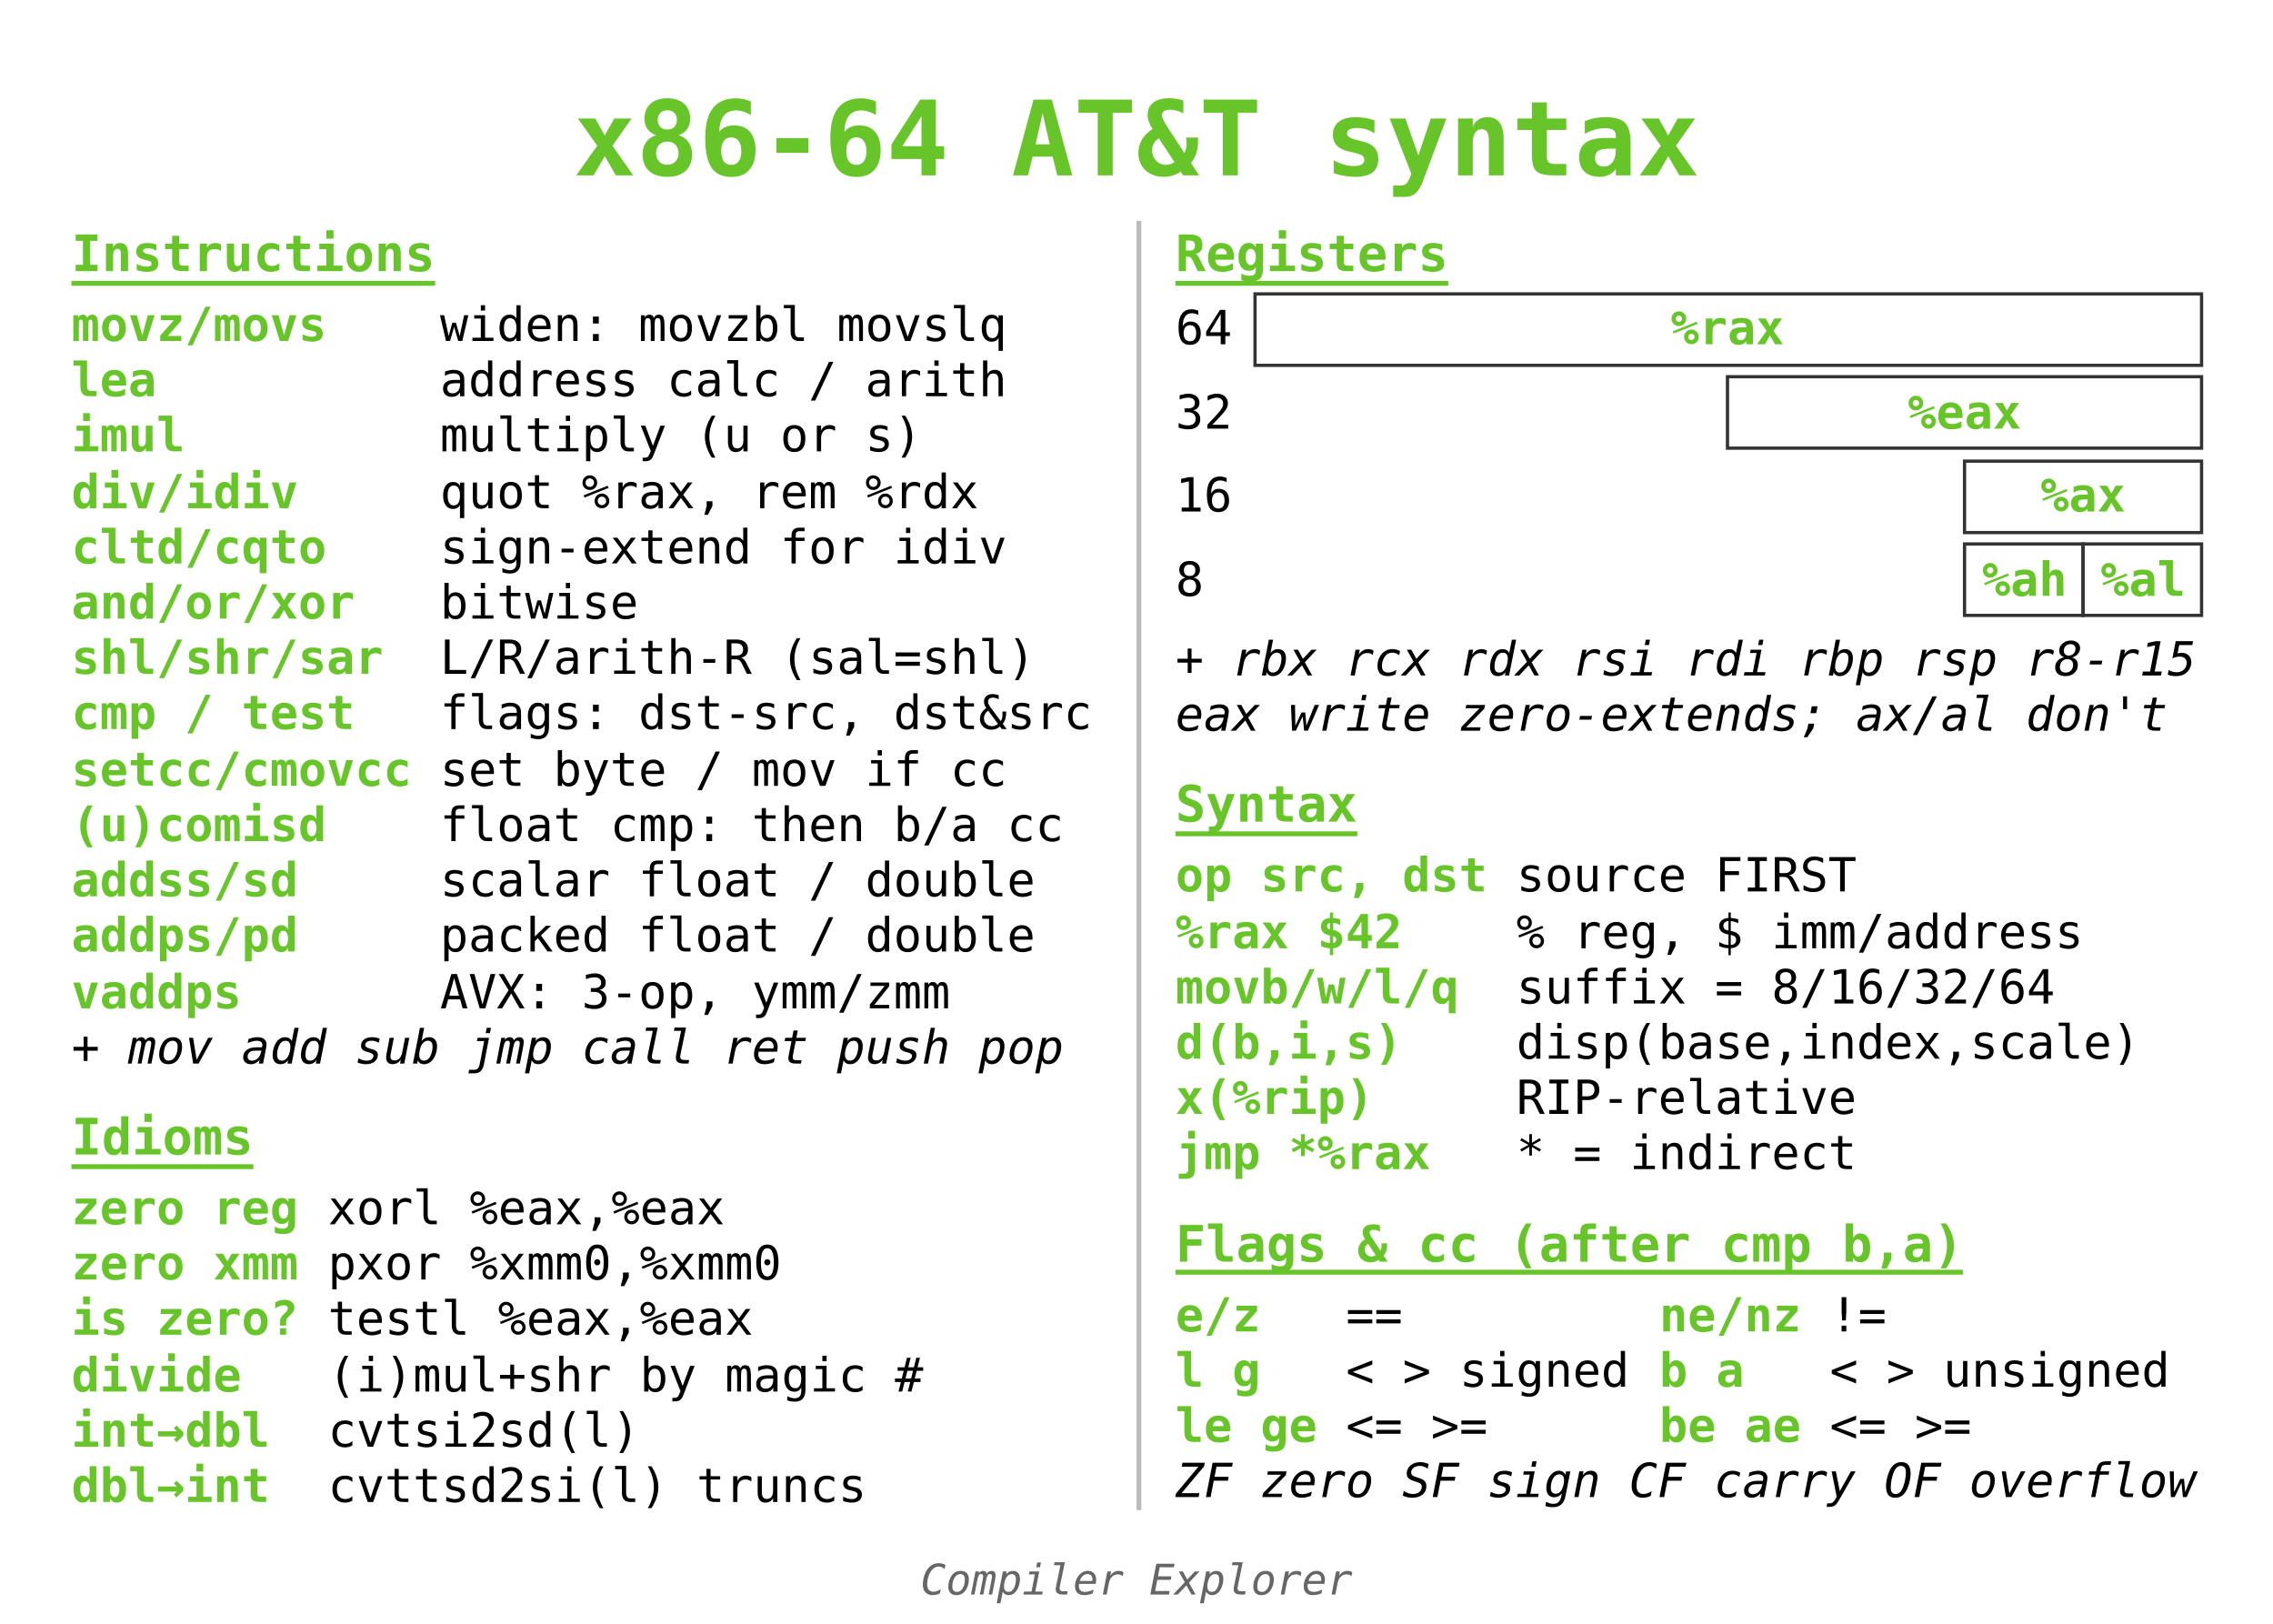
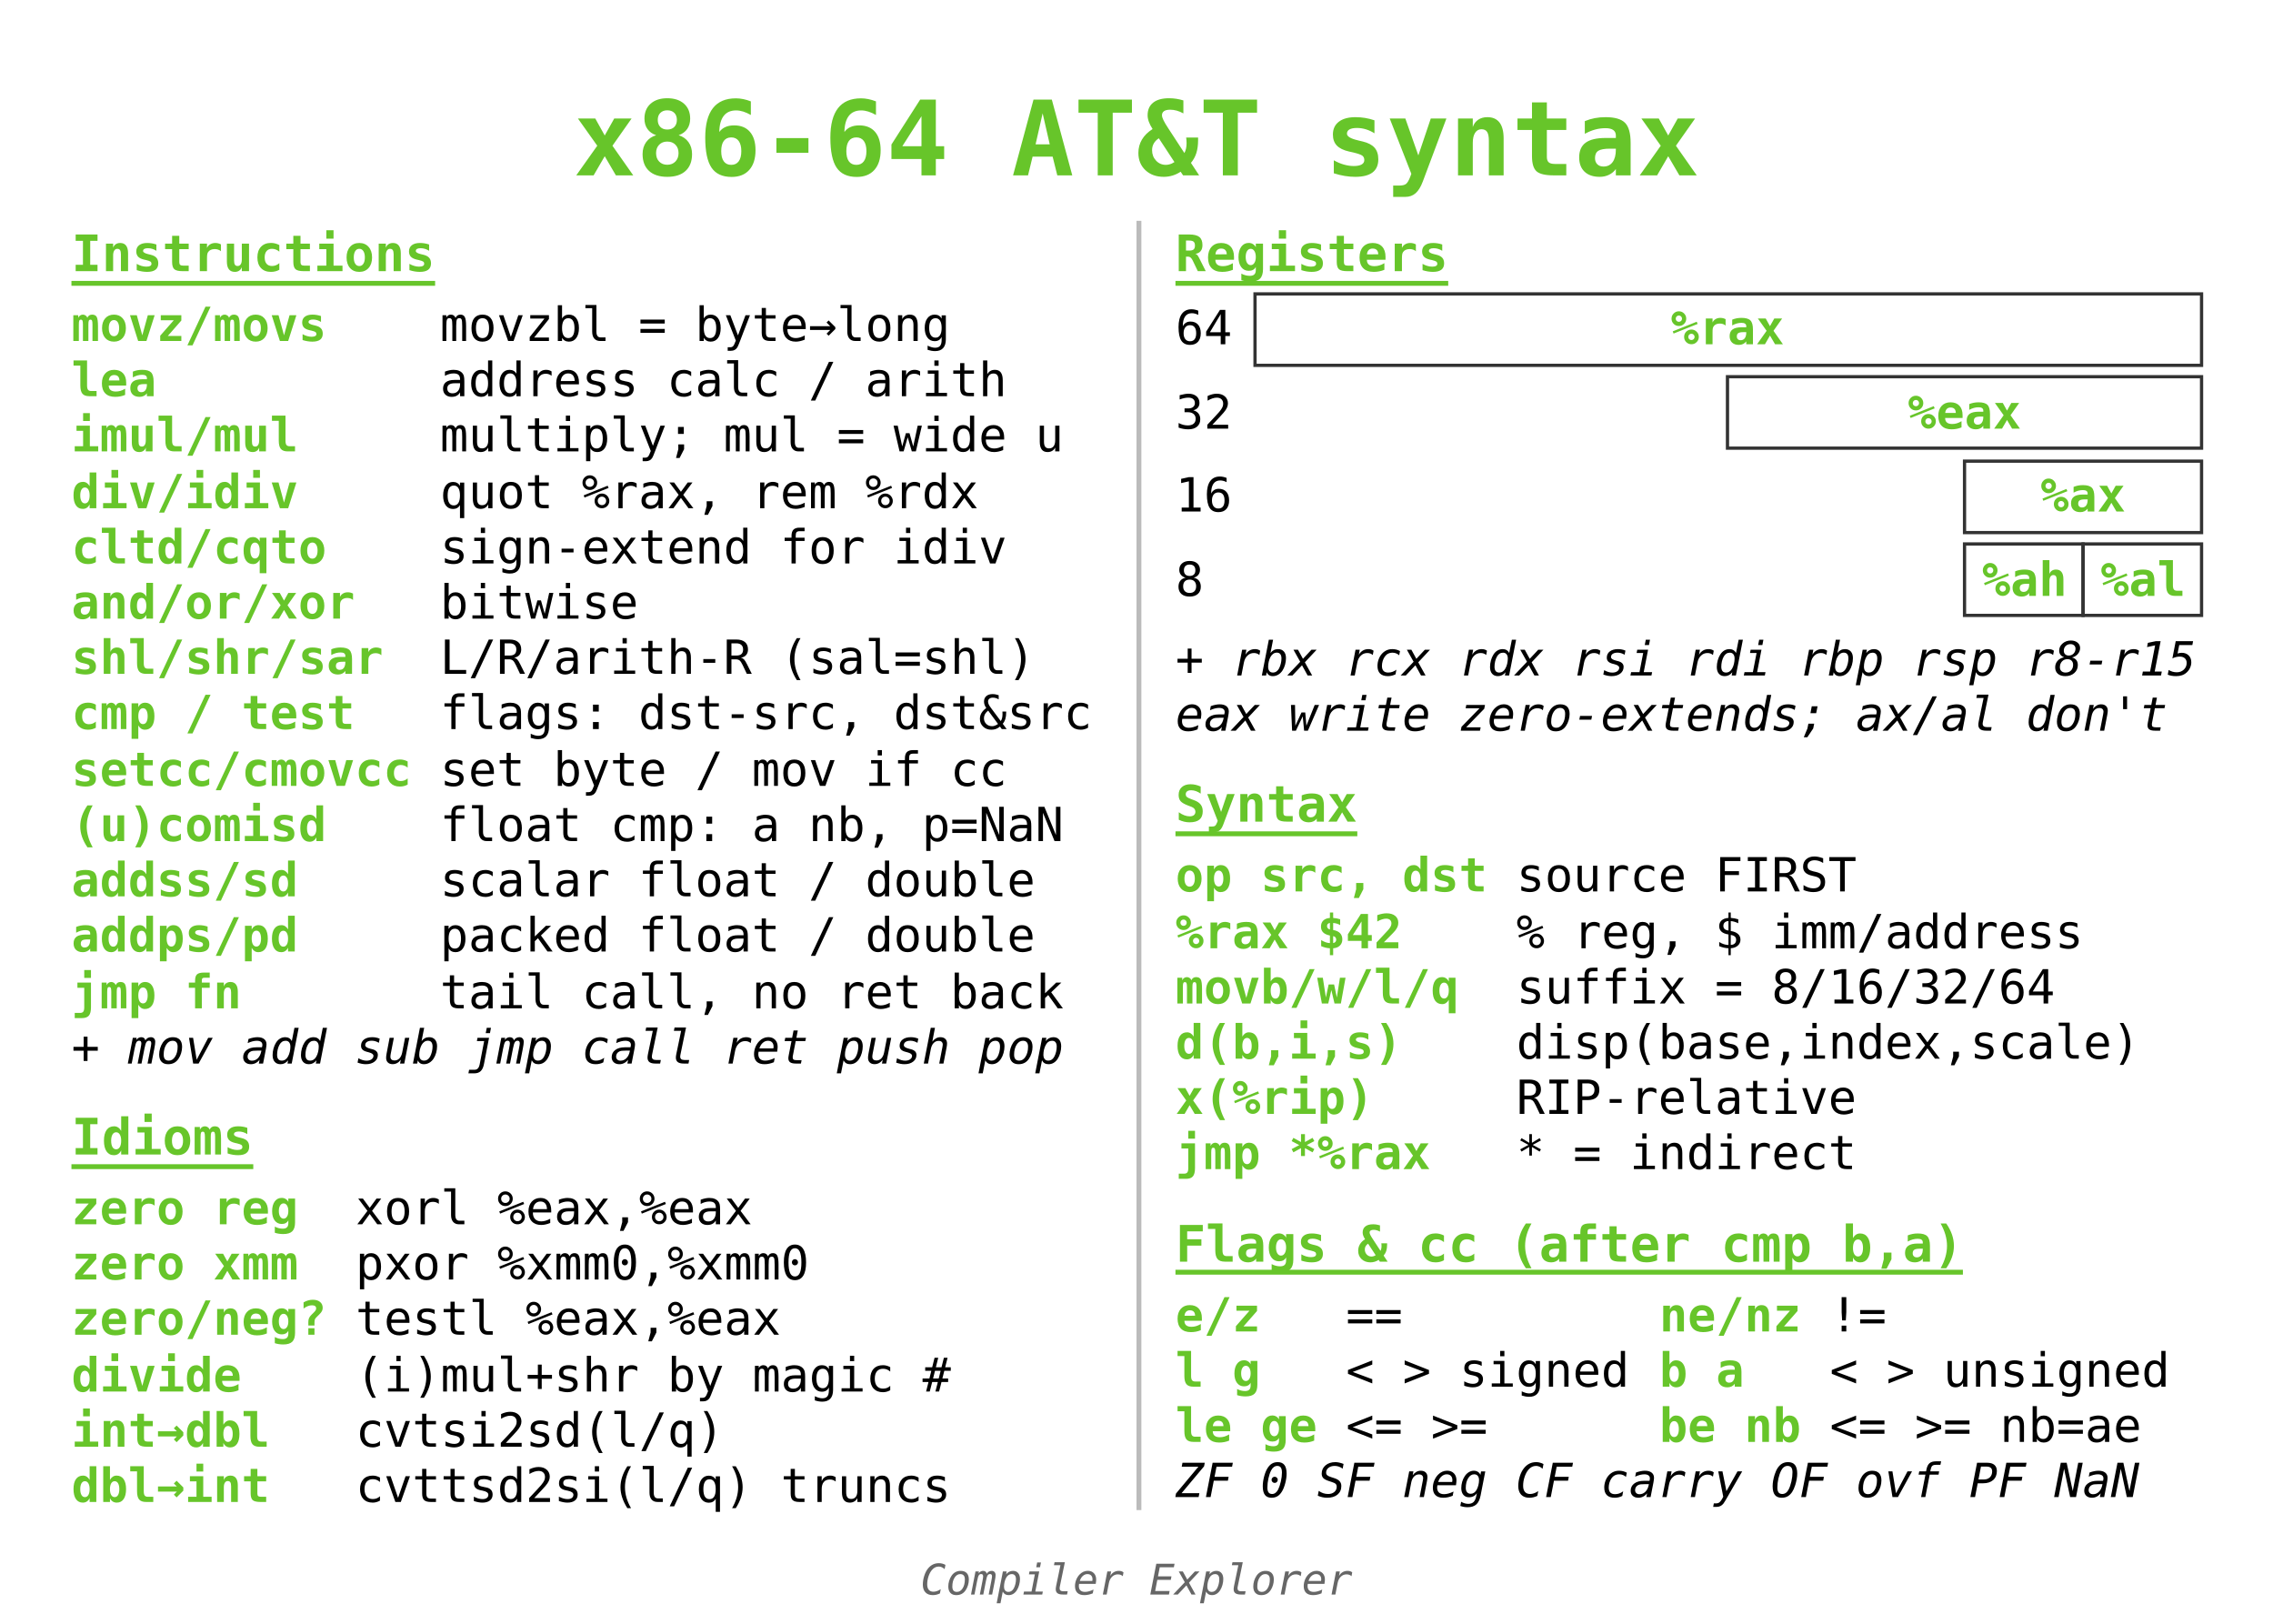
<svg xmlns="http://www.w3.org/2000/svg" width="1400" height="1000">
  <rect width="1400" height="1000" fill="transparent" />
  <text x="700" y="108" font-family="DejaVu Sans Mono" font-size="64" font-weight="bold" fill="#67c52a" text-anchor="middle">x86-64  AT&amp;T syntax</text>
  <text x="44" y="167" font-family="DejaVu Sans Mono" font-size="31" font-weight="bold" fill="#67c52a">Instructions</text>
  <rect x="44" y="173" width="224" height="3" fill="#67c52a" />
  <text x="44" y="210" font-family="DejaVu Sans Mono" font-size="29" font-weight="bold" fill="#67c52a">movz/movs</text>
-   <text x="271" y="210" font-family="DejaVu Sans Mono" font-size="29" font-weight="normal" fill="#000000">widen: movzbl movslq</text>
+   <text x="271" y="210" font-family="DejaVu Sans Mono" font-size="29" font-weight="normal" fill="#000000">movzbl = byte→long</text>
  <text x="44" y="244" font-family="DejaVu Sans Mono" font-size="29" font-weight="bold" fill="#67c52a">lea</text>
  <text x="271" y="244" font-family="DejaVu Sans Mono" font-size="29" font-weight="normal" fill="#000000">address calc / arith</text>
-   <text x="44" y="278" font-family="DejaVu Sans Mono" font-size="29" font-weight="bold" fill="#67c52a">imul</text>
-   <text x="271" y="278" font-family="DejaVu Sans Mono" font-size="29" font-weight="normal" fill="#000000">multiply (u or s)</text>
+   <text x="44" y="278" font-family="DejaVu Sans Mono" font-size="29" font-weight="bold" fill="#67c52a">imul/mul</text>
+   <text x="271" y="278" font-family="DejaVu Sans Mono" font-size="29" font-weight="normal" fill="#000000">multiply; mul = wide u</text>
  <text x="44" y="313" font-family="DejaVu Sans Mono" font-size="29" font-weight="bold" fill="#67c52a">div/idiv</text>
  <text x="271" y="313" font-family="DejaVu Sans Mono" font-size="29" font-weight="normal" fill="#000000">quot %rax, rem %rdx</text>
  <text x="44" y="347" font-family="DejaVu Sans Mono" font-size="29" font-weight="bold" fill="#67c52a">cltd/cqto</text>
  <text x="271" y="347" font-family="DejaVu Sans Mono" font-size="29" font-weight="normal" fill="#000000">sign-extend for idiv</text>
  <text x="44" y="381" font-family="DejaVu Sans Mono" font-size="29" font-weight="bold" fill="#67c52a">and/or/xor</text>
  <text x="271" y="381" font-family="DejaVu Sans Mono" font-size="29" font-weight="normal" fill="#000000">bitwise</text>
  <text x="44" y="415" font-family="DejaVu Sans Mono" font-size="29" font-weight="bold" fill="#67c52a">shl/shr/sar</text>
  <text x="271" y="415" font-family="DejaVu Sans Mono" font-size="29" font-weight="normal" fill="#000000">L/R/arith-R (sal=shl)</text>
  <text x="44" y="449" font-family="DejaVu Sans Mono" font-size="29" font-weight="bold" fill="#67c52a">cmp / test</text>
  <text x="271" y="449" font-family="DejaVu Sans Mono" font-size="29" font-weight="normal" fill="#000000">flags: dst-src, dst&amp;src</text>
  <text x="44" y="484" font-family="DejaVu Sans Mono" font-size="29" font-weight="bold" fill="#67c52a">setcc/cmovcc</text>
  <text x="271" y="484" font-family="DejaVu Sans Mono" font-size="29" font-weight="normal" fill="#000000">set byte / mov if cc</text>
  <text x="44" y="518" font-family="DejaVu Sans Mono" font-size="29" font-weight="bold" fill="#67c52a">(u)comisd</text>
-   <text x="271" y="518" font-family="DejaVu Sans Mono" font-size="29" font-weight="normal" fill="#000000">float cmp: then b/a cc</text>
+   <text x="271" y="518" font-family="DejaVu Sans Mono" font-size="29" font-weight="normal" fill="#000000">float cmp: a nb, p=NaN</text>
  <text x="44" y="552" font-family="DejaVu Sans Mono" font-size="29" font-weight="bold" fill="#67c52a">addss/sd</text>
  <text x="271" y="552" font-family="DejaVu Sans Mono" font-size="29" font-weight="normal" fill="#000000">scalar float / double</text>
  <text x="44" y="586" font-family="DejaVu Sans Mono" font-size="29" font-weight="bold" fill="#67c52a">addps/pd</text>
  <text x="271" y="586" font-family="DejaVu Sans Mono" font-size="29" font-weight="normal" fill="#000000">packed float / double</text>
-   <text x="44" y="621" font-family="DejaVu Sans Mono" font-size="29" font-weight="bold" fill="#67c52a">vaddps</text>
-   <text x="271" y="621" font-family="DejaVu Sans Mono" font-size="29" font-weight="normal" fill="#000000">AVX: 3-op, ymm/zmm</text>
+   <text x="44" y="621" font-family="DejaVu Sans Mono" font-size="29" font-weight="bold" fill="#67c52a">jmp fn</text>
+   <text x="271" y="621" font-family="DejaVu Sans Mono" font-size="29" font-weight="normal" fill="#000000">tail call, no ret back</text>
  <text x="44" y="655" font-family="DejaVu Sans Mono" font-size="29" fill="#000000" font-style="italic">+ mov add sub jmp call ret push pop</text>
  <text x="44" y="711" font-family="DejaVu Sans Mono" font-size="31" font-weight="bold" fill="#67c52a">Idioms</text>
  <rect x="44" y="717" width="112" height="3" fill="#67c52a" />
  <text x="44" y="754" font-family="DejaVu Sans Mono" font-size="29" font-weight="bold" fill="#67c52a">zero reg</text>
-   <text x="202" y="754" font-family="DejaVu Sans Mono" font-size="29" font-weight="normal" fill="#000000">xorl %eax,%eax</text>
+   <text x="219" y="754" font-family="DejaVu Sans Mono" font-size="29" font-weight="normal" fill="#000000">xorl %eax,%eax</text>
  <text x="44" y="788" font-family="DejaVu Sans Mono" font-size="29" font-weight="bold" fill="#67c52a">zero xmm</text>
-   <text x="202" y="788" font-family="DejaVu Sans Mono" font-size="29" font-weight="normal" fill="#000000">pxor %xmm0,%xmm0</text>
-   <text x="44" y="822" font-family="DejaVu Sans Mono" font-size="29" font-weight="bold" fill="#67c52a">is zero?</text>
-   <text x="202" y="822" font-family="DejaVu Sans Mono" font-size="29" font-weight="normal" fill="#000000">testl %eax,%eax</text>
+   <text x="219" y="788" font-family="DejaVu Sans Mono" font-size="29" font-weight="normal" fill="#000000">pxor %xmm0,%xmm0</text>
+   <text x="44" y="822" font-family="DejaVu Sans Mono" font-size="29" font-weight="bold" fill="#67c52a">zero/neg?</text>
+   <text x="219" y="822" font-family="DejaVu Sans Mono" font-size="29" font-weight="normal" fill="#000000">testl %eax,%eax</text>
  <text x="44" y="857" font-family="DejaVu Sans Mono" font-size="29" font-weight="bold" fill="#67c52a">divide</text>
-   <text x="202" y="857" font-family="DejaVu Sans Mono" font-size="29" font-weight="normal" fill="#000000">(i)mul+shr by magic #</text>
+   <text x="219" y="857" font-family="DejaVu Sans Mono" font-size="29" font-weight="normal" fill="#000000">(i)mul+shr by magic #</text>
  <text x="44" y="891" font-family="DejaVu Sans Mono" font-size="29" font-weight="bold" fill="#67c52a">int→dbl</text>
-   <text x="202" y="891" font-family="DejaVu Sans Mono" font-size="29" font-weight="normal" fill="#000000">cvtsi2sd(l)</text>
+   <text x="219" y="891" font-family="DejaVu Sans Mono" font-size="29" font-weight="normal" fill="#000000">cvtsi2sd(l/q)</text>
  <text x="44" y="925" font-family="DejaVu Sans Mono" font-size="29" font-weight="bold" fill="#67c52a">dbl→int</text>
-   <text x="202" y="925" font-family="DejaVu Sans Mono" font-size="29" font-weight="normal" fill="#000000">cvttsd2si(l) truncs</text>
+   <text x="219" y="925" font-family="DejaVu Sans Mono" font-size="29" font-weight="normal" fill="#000000">cvttsd2si(l/q) truncs</text>
  <text x="724" y="167" font-family="DejaVu Sans Mono" font-size="31" font-weight="bold" fill="#67c52a">Registers</text>
  <rect x="724" y="173" width="168" height="3" fill="#67c52a" />
  <text x="724" y="212" font-family="DejaVu Sans Mono" font-size="29" fill="#000000">64</text>
  <rect x="773" y="181" width="583" height="44" fill="none" stroke="#333333" stroke-width="2" />
  <text x="1064" y="212" font-family="DejaVu Sans Mono" font-size="29" font-weight="bold" fill="#67c52a" text-anchor="middle">%rax</text>
  <text x="724" y="264" font-family="DejaVu Sans Mono" font-size="29" fill="#000000">32</text>
  <rect x="1064" y="232" width="292" height="44" fill="none" stroke="#333333" stroke-width="2" />
  <text x="1210" y="264" font-family="DejaVu Sans Mono" font-size="29" font-weight="bold" fill="#67c52a" text-anchor="middle">%eax</text>
  <text x="724" y="315" font-family="DejaVu Sans Mono" font-size="29" fill="#000000">16</text>
  <rect x="1210" y="284" width="146" height="44" fill="none" stroke="#333333" stroke-width="2" />
  <text x="1283" y="315" font-family="DejaVu Sans Mono" font-size="29" font-weight="bold" fill="#67c52a" text-anchor="middle">%ax</text>
  <text x="724" y="367" font-family="DejaVu Sans Mono" font-size="29" fill="#000000">8</text>
  <rect x="1210" y="335" width="73" height="44" fill="none" stroke="#333333" stroke-width="2" />
  <text x="1247" y="367" font-family="DejaVu Sans Mono" font-size="29" font-weight="bold" fill="#67c52a" text-anchor="middle">%ah</text>
  <rect x="1283" y="335" width="73" height="44" fill="none" stroke="#333333" stroke-width="2" />
  <text x="1320" y="367" font-family="DejaVu Sans Mono" font-size="29" font-weight="bold" fill="#67c52a" text-anchor="middle">%al</text>
  <text x="724" y="416" font-family="DejaVu Sans Mono" font-size="29" fill="#000000" font-style="italic">+ rbx rcx rdx rsi rdi rbp rsp r8-r15</text>
  <text x="724" y="450" font-family="DejaVu Sans Mono" font-size="29" fill="#000000" font-style="italic">eax write zero-extends; ax/al don't</text>
  <text x="724" y="506" font-family="DejaVu Sans Mono" font-size="31" font-weight="bold" fill="#67c52a">Syntax</text>
  <rect x="724" y="512" width="112" height="3" fill="#67c52a" />
  <text x="724" y="549" font-family="DejaVu Sans Mono" font-size="29" font-weight="bold" fill="#67c52a">op src, dst</text>
  <text x="934" y="549" font-family="DejaVu Sans Mono" font-size="29" font-weight="normal" fill="#000000">source FIRST</text>
  <text x="724" y="584" font-family="DejaVu Sans Mono" font-size="29" font-weight="bold" fill="#67c52a">%rax  $42</text>
  <text x="934" y="584" font-family="DejaVu Sans Mono" font-size="29" font-weight="normal" fill="#000000">% reg, $ imm/address</text>
  <text x="724" y="618" font-family="DejaVu Sans Mono" font-size="29" font-weight="bold" fill="#67c52a">movb/w/l/q</text>
  <text x="934" y="618" font-family="DejaVu Sans Mono" font-size="29" font-weight="normal" fill="#000000">suffix = 8/16/32/64</text>
  <text x="724" y="652" font-family="DejaVu Sans Mono" font-size="29" font-weight="bold" fill="#67c52a">d(b,i,s)</text>
  <text x="934" y="652" font-family="DejaVu Sans Mono" font-size="29" font-weight="normal" fill="#000000">disp(base,index,scale)</text>
  <text x="724" y="686" font-family="DejaVu Sans Mono" font-size="29" font-weight="bold" fill="#67c52a">x(%rip)</text>
  <text x="934" y="686" font-family="DejaVu Sans Mono" font-size="29" font-weight="normal" fill="#000000">RIP-relative</text>
  <text x="724" y="720" font-family="DejaVu Sans Mono" font-size="29" font-weight="bold" fill="#67c52a">jmp *%rax</text>
  <text x="934" y="720" font-family="DejaVu Sans Mono" font-size="29" font-weight="normal" fill="#000000">* = indirect</text>
  <text x="724" y="777" font-family="DejaVu Sans Mono" font-size="31" font-weight="bold" fill="#67c52a">Flags &amp; cc (after cmp b,a)</text>
  <rect x="724" y="782" width="485" height="3" fill="#67c52a" />
  <text x="724" y="820" font-family="DejaVu Sans Mono" font-size="29" font-weight="bold" fill="#67c52a">e/z</text>
  <text x="829" y="820" font-family="DejaVu Sans Mono" font-size="29" font-weight="normal" fill="#000000">==</text>
  <text x="1022" y="820" font-family="DejaVu Sans Mono" font-size="29" font-weight="bold" fill="#67c52a">ne/nz</text>
  <text x="1127" y="820" font-family="DejaVu Sans Mono" font-size="29" font-weight="normal" fill="#000000">!=</text>
  <text x="724" y="854" font-family="DejaVu Sans Mono" font-size="29" font-weight="bold" fill="#67c52a">l  g</text>
  <text x="829" y="854" font-family="DejaVu Sans Mono" font-size="29" font-weight="normal" fill="#000000">&lt; &gt; signed</text>
  <text x="1022" y="854" font-family="DejaVu Sans Mono" font-size="29" font-weight="bold" fill="#67c52a">b  a</text>
  <text x="1127" y="854" font-family="DejaVu Sans Mono" font-size="29" font-weight="normal" fill="#000000">&lt; &gt; unsigned</text>
  <text x="724" y="888" font-family="DejaVu Sans Mono" font-size="29" font-weight="bold" fill="#67c52a">le ge</text>
  <text x="829" y="888" font-family="DejaVu Sans Mono" font-size="29" font-weight="normal" fill="#000000">&lt;= &gt;=</text>
-   <text x="1022" y="888" font-family="DejaVu Sans Mono" font-size="29" font-weight="bold" fill="#67c52a">be ae</text>
-   <text x="1127" y="888" font-family="DejaVu Sans Mono" font-size="29" font-weight="normal" fill="#000000">&lt;= &gt;=</text>
-   <text x="724" y="922" font-family="DejaVu Sans Mono" font-size="29" fill="#000000" font-style="italic">ZF zero SF sign CF carry OF overflow</text>
+   <text x="1022" y="888" font-family="DejaVu Sans Mono" font-size="29" font-weight="bold" fill="#67c52a">be nb</text>
+   <text x="1127" y="888" font-family="DejaVu Sans Mono" font-size="29" font-weight="normal" fill="#000000">&lt;= &gt;= nb=ae</text>
+   <text x="724" y="922" font-family="DejaVu Sans Mono" font-size="29" fill="#000000" font-style="italic">ZF 0 SF neg CF carry OF ovf PF NaN</text>
  <rect x="700" y="136" width="3" height="794" fill="#bbbbbb" />
  <text x="700" y="982" font-family="DejaVu Sans Mono" font-size="26" fill="#000000" opacity="0.6" font-style="italic" text-anchor="middle">Compiler Explorer</text>
</svg>
